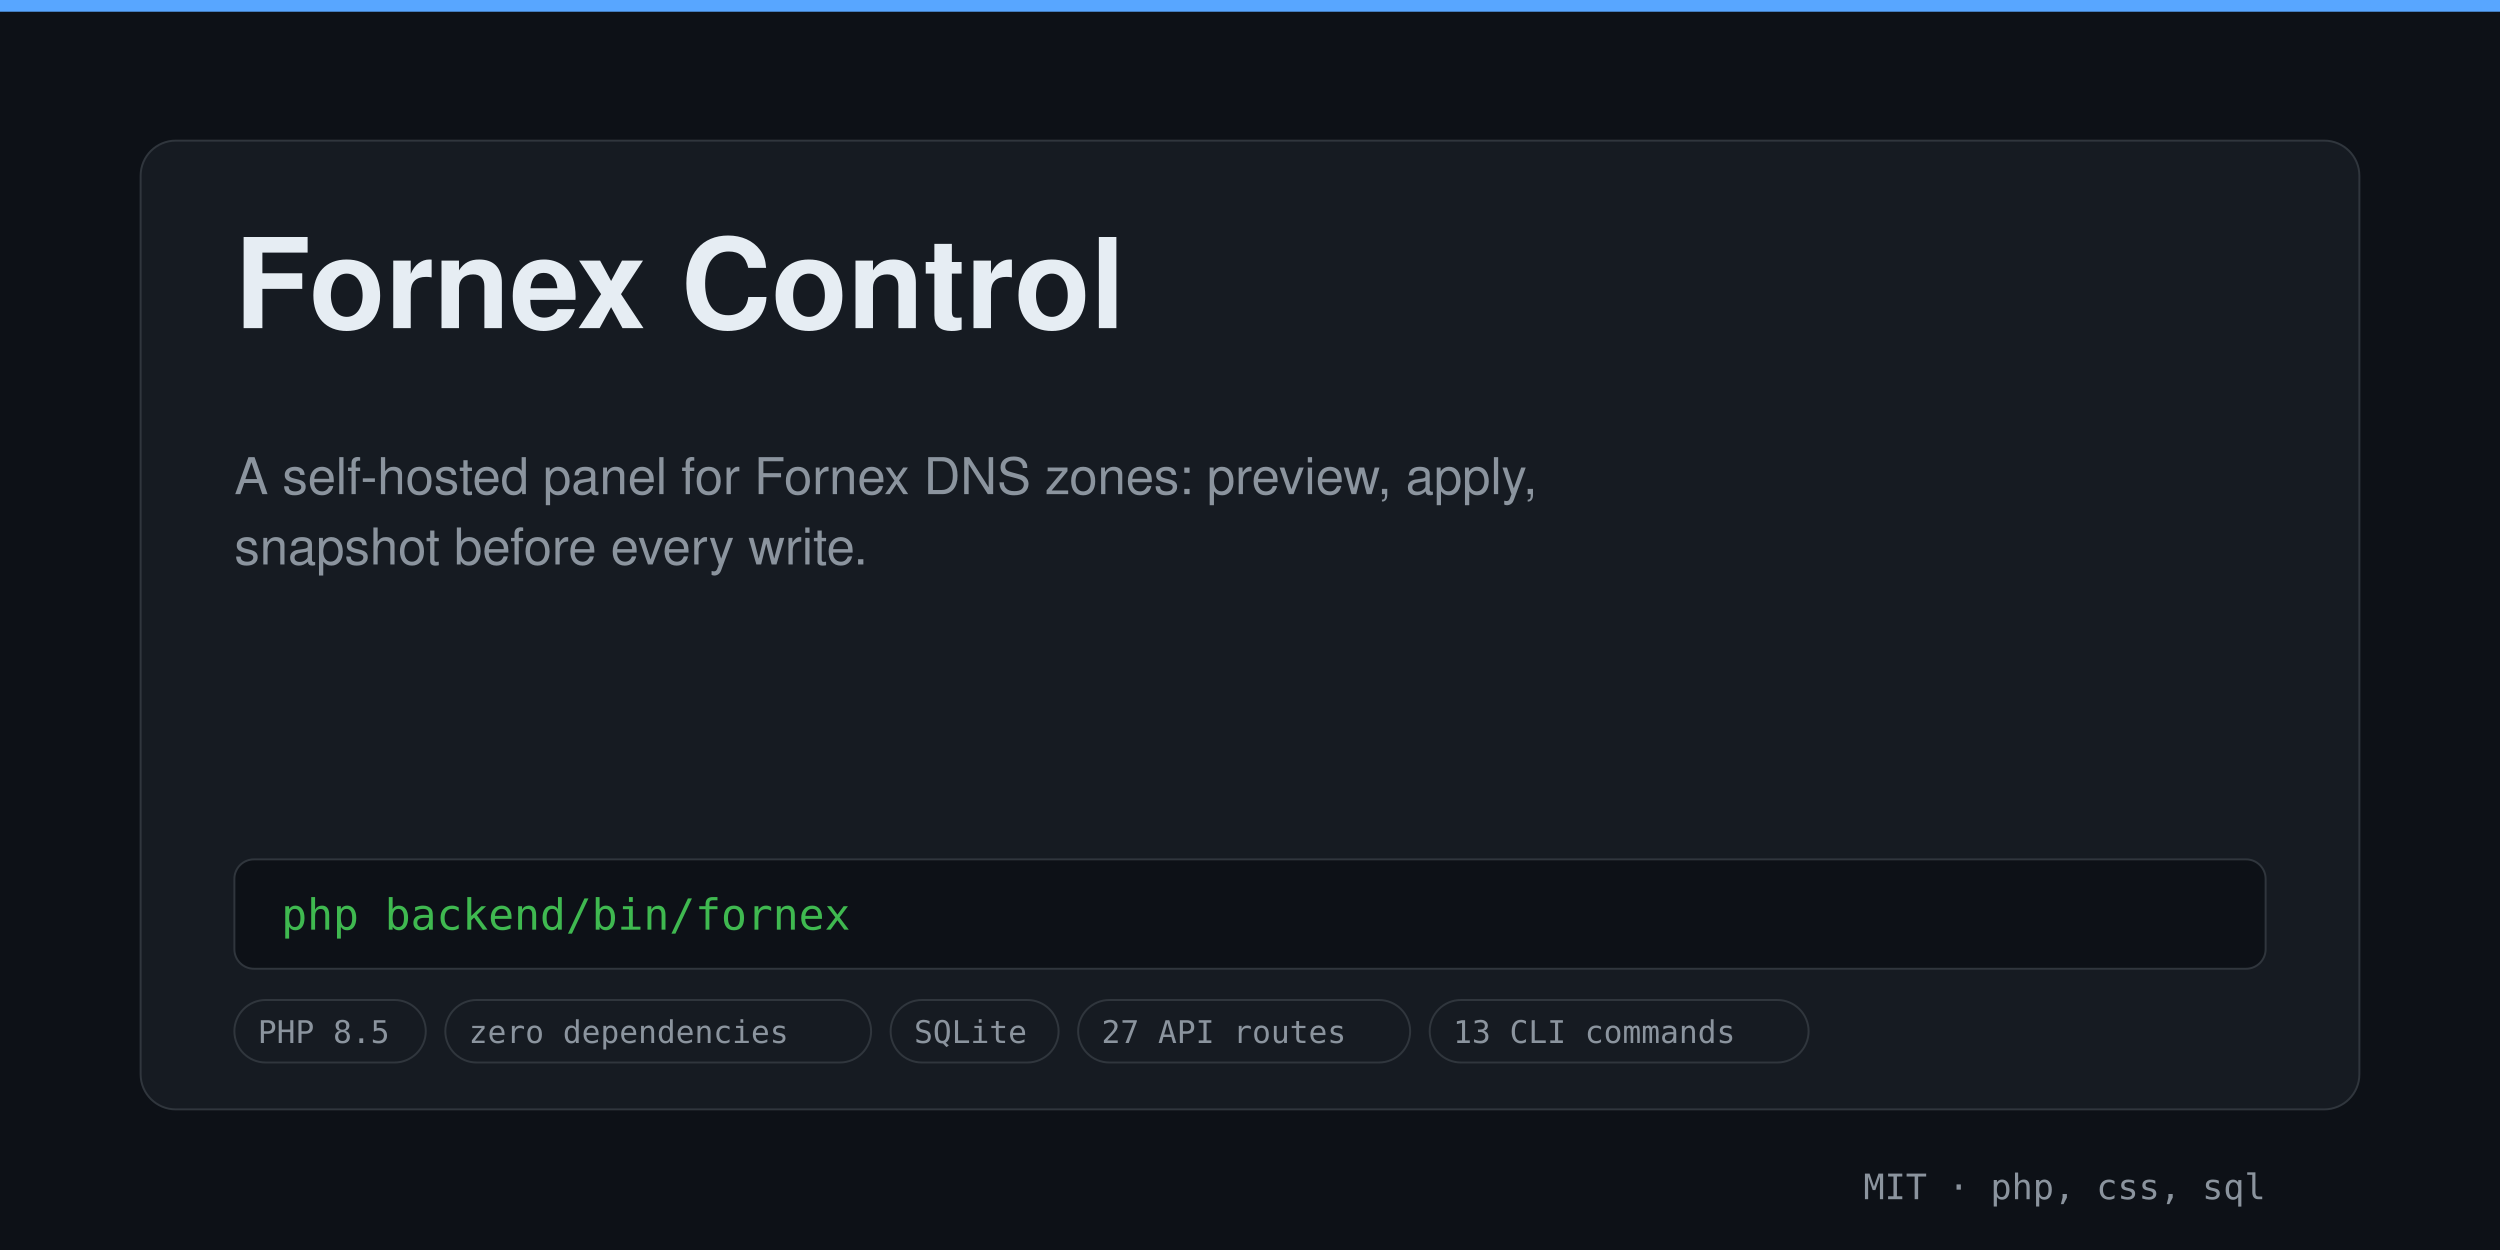
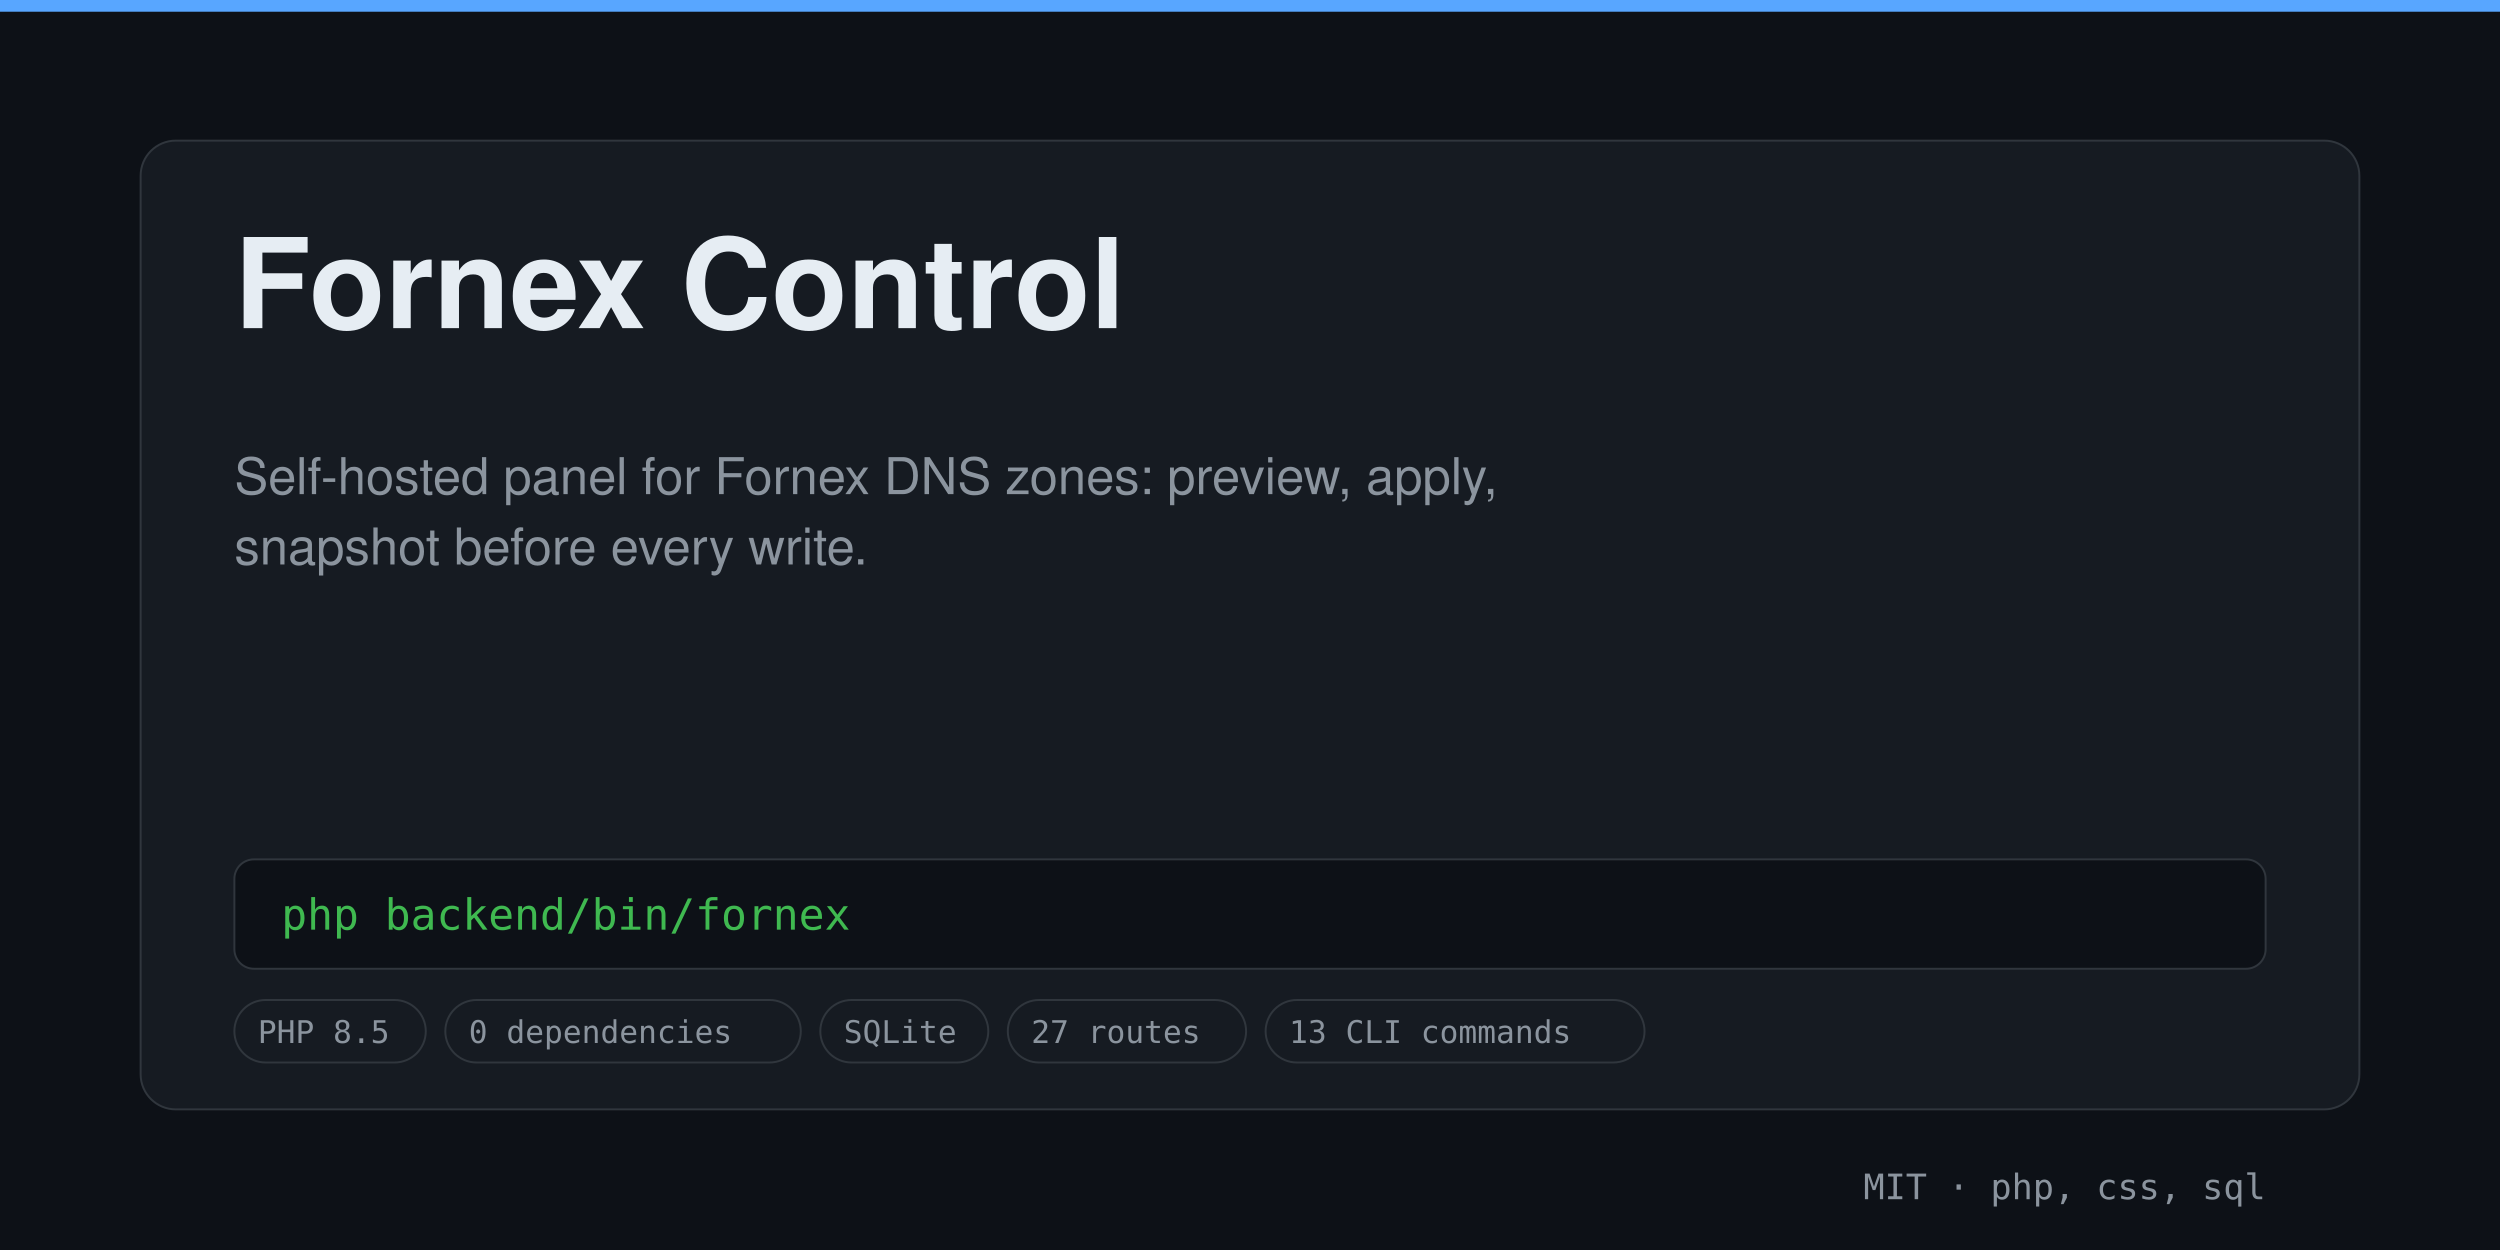
<svg xmlns="http://www.w3.org/2000/svg" width="1280" height="640" viewBox="0 0 1280 640" role="img" aria-label="Fornex Control">
  <rect width="1280" height="640" fill="#0d1117" />
  <rect x="0" y="0" width="1280" height="6" fill="#58a6ff" />
  <rect x="72" y="72" width="1136" height="496" rx="18" fill="#161b22" stroke="#30363d" />
  <text x="120" y="168" fill="#e6edf3" font-size="64" font-weight="700" font-family="Segoe UI, Helvetica, Arial, sans-serif">Fornex Control</text>
-   <text x="120" y="253" fill="#8b949e" font-size="26" font-family="Segoe UI, Helvetica, Arial, sans-serif">A self-hosted panel for Fornex DNS zones: preview, apply,</text>
+   <text x="120" y="253" fill="#8b949e" font-size="26" font-family="Segoe UI, Helvetica, Arial, sans-serif">Self-hosted panel for Fornex DNS zones: preview, apply,</text>
  <text x="120" y="289" fill="#8b949e" font-size="26" font-family="Segoe UI, Helvetica, Arial, sans-serif">snapshot before every write.</text>
  <rect x="120" y="440" width="1040" height="56" rx="10" fill="#0d1117" stroke="#30363d" />
  <text x="144" y="476" fill="#3fb950" font-size="22" font-family="Consolas, Menlo, monospace">php backend/bin/fornex</text>
  <rect x="120" y="512" width="98" height="32" rx="16" fill="none" stroke="#30363d" />
  <text x="132" y="534" fill="#8b949e" font-size="16" font-family="Consolas, Menlo, monospace">PHP 8.5</text>
-   <rect x="228" y="512" width="218" height="32" rx="16" fill="none" stroke="#30363d" />
-   <text x="240" y="534" fill="#8b949e" font-size="16" font-family="Consolas, Menlo, monospace">zero dependencies</text>
-   <rect x="456" y="512" width="86" height="32" rx="16" fill="none" stroke="#30363d" />
-   <text x="468" y="534" fill="#8b949e" font-size="16" font-family="Consolas, Menlo, monospace">SQLite</text>
-   <rect x="552" y="512" width="170" height="32" rx="16" fill="none" stroke="#30363d" />
-   <text x="564" y="534" fill="#8b949e" font-size="16" font-family="Consolas, Menlo, monospace">27 API routes</text>
-   <rect x="732" y="512" width="194" height="32" rx="16" fill="none" stroke="#30363d" />
-   <text x="744" y="534" fill="#8b949e" font-size="16" font-family="Consolas, Menlo, monospace">13 CLI commands</text>
+   <rect x="228" y="512" width="182" height="32" rx="16" fill="none" stroke="#30363d" />
+   <text x="240" y="534" fill="#8b949e" font-size="16" font-family="Consolas, Menlo, monospace">0 dependencies</text>
+   <rect x="420" y="512" width="86" height="32" rx="16" fill="none" stroke="#30363d" />
+   <text x="432" y="534" fill="#8b949e" font-size="16" font-family="Consolas, Menlo, monospace">SQLite</text>
+   <rect x="516" y="512" width="122" height="32" rx="16" fill="none" stroke="#30363d" />
+   <text x="528" y="534" fill="#8b949e" font-size="16" font-family="Consolas, Menlo, monospace">27 routes</text>
+   <rect x="648" y="512" width="194" height="32" rx="16" fill="none" stroke="#30363d" />
+   <text x="660" y="534" fill="#8b949e" font-size="16" font-family="Consolas, Menlo, monospace">13 CLI commands</text>
  <text x="1160" y="614" text-anchor="end" fill="#8b949e" font-size="18" font-family="Consolas, Menlo, monospace">MIT · php, css, sql</text>
</svg>
